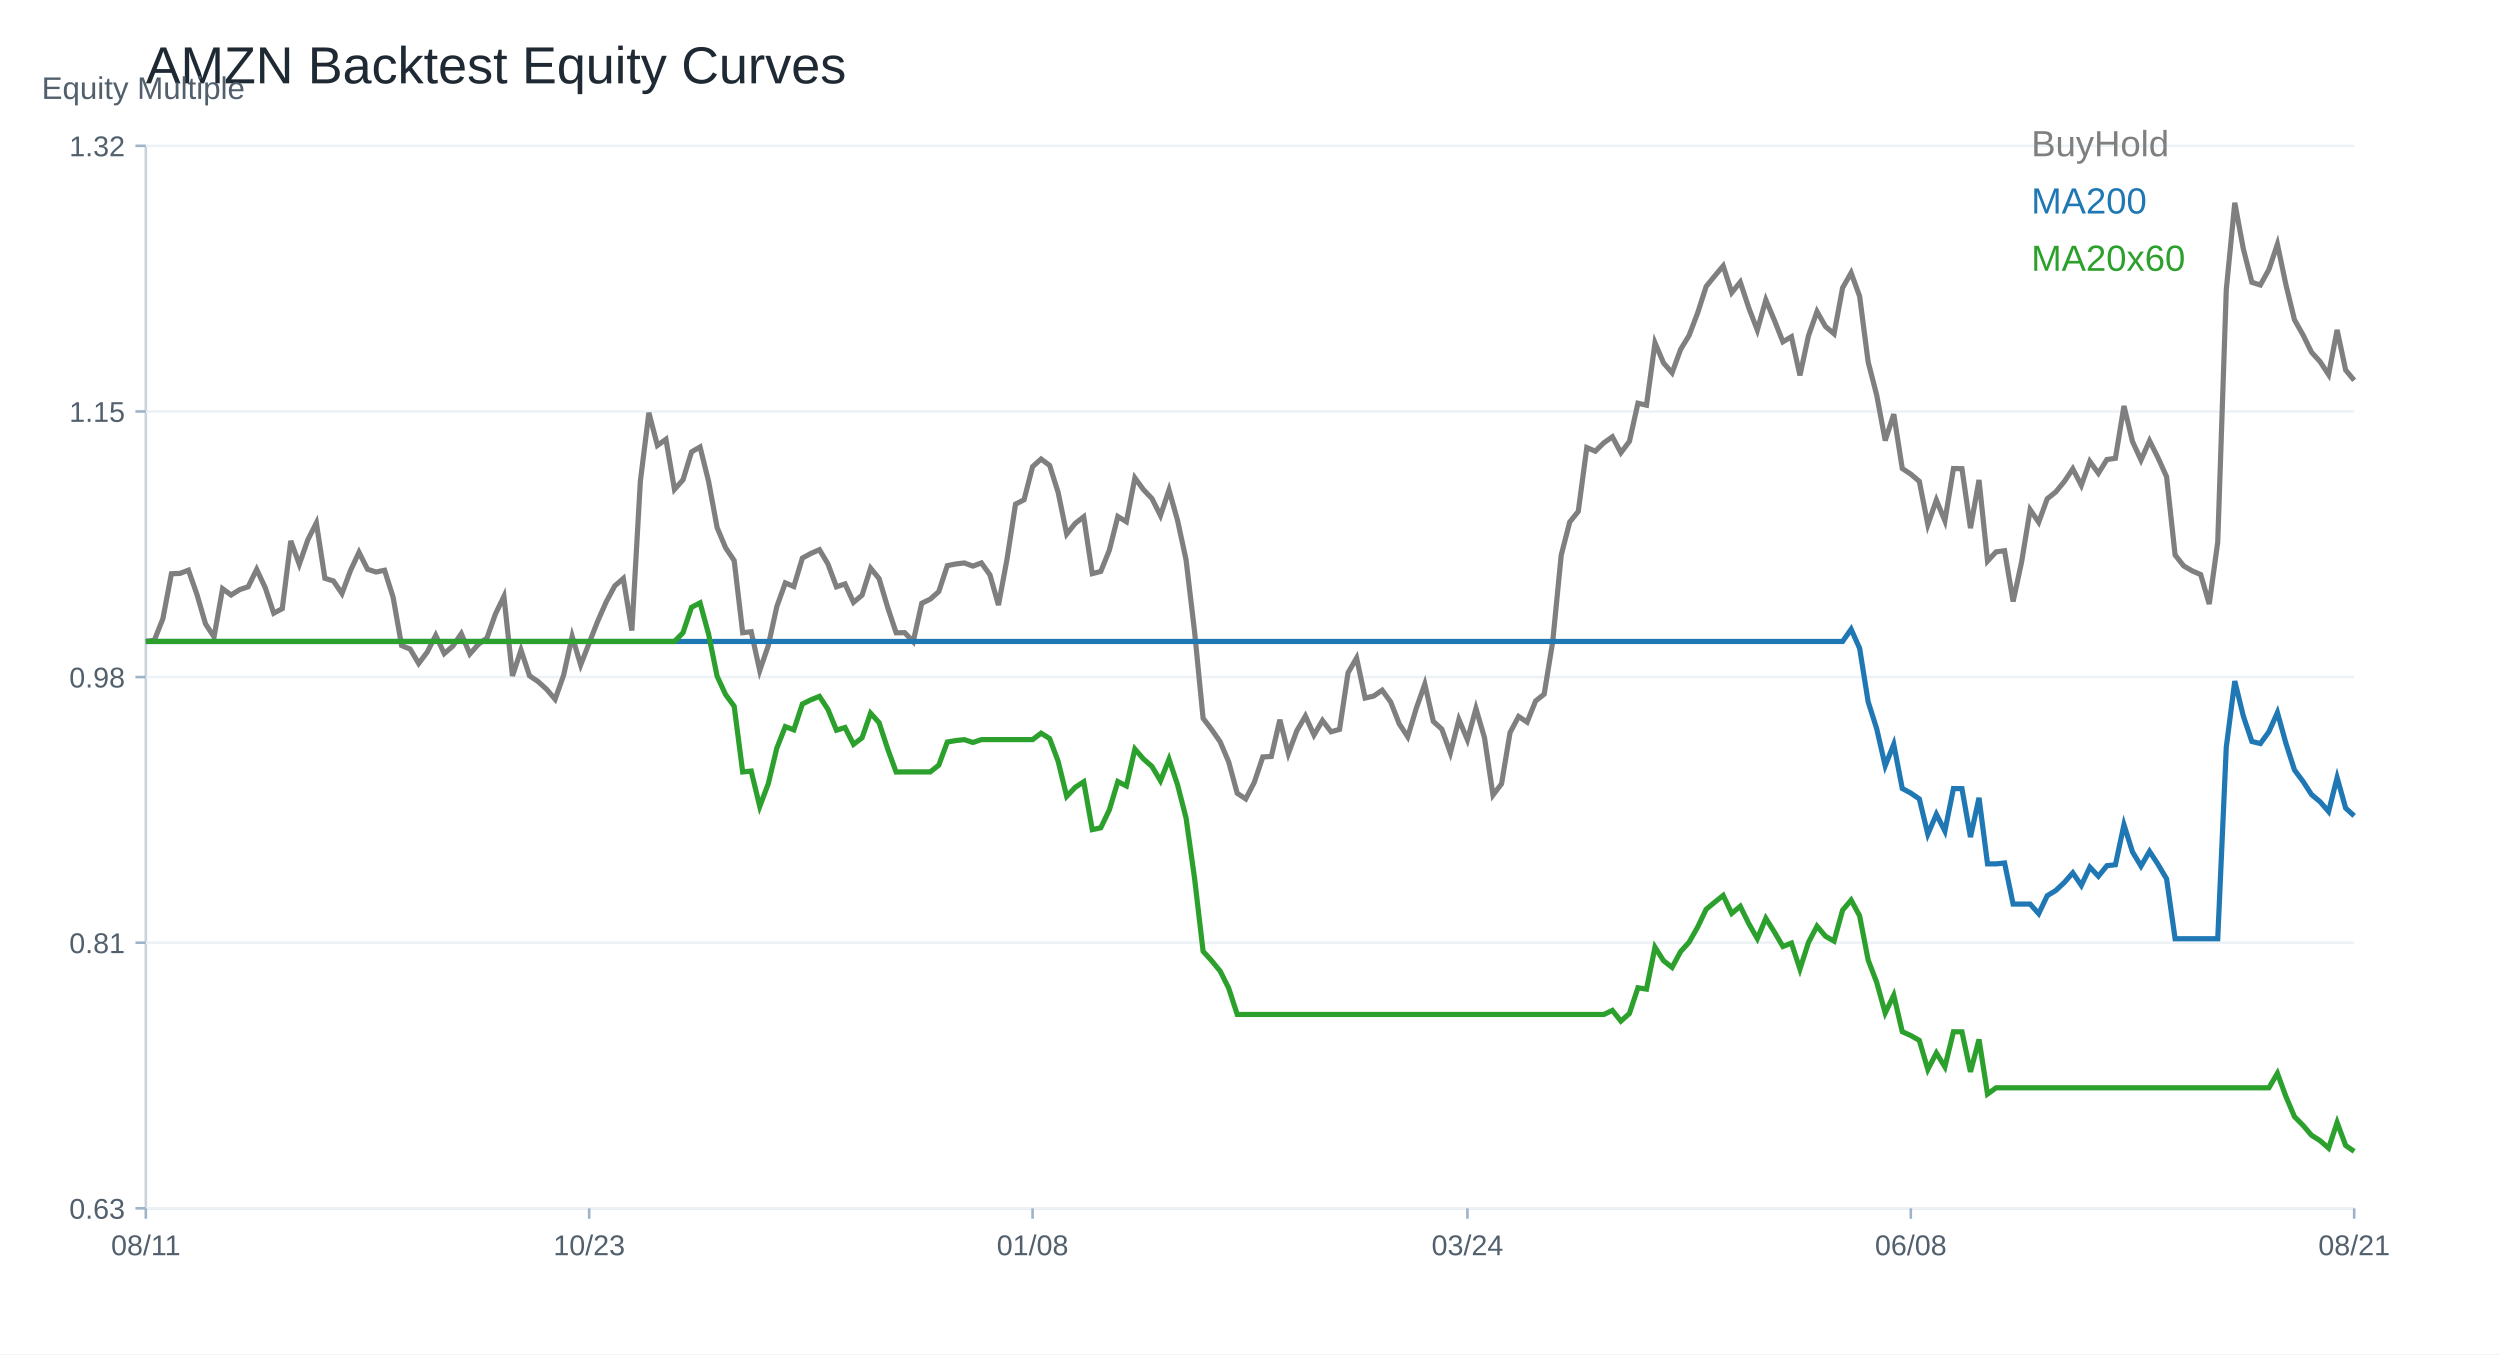
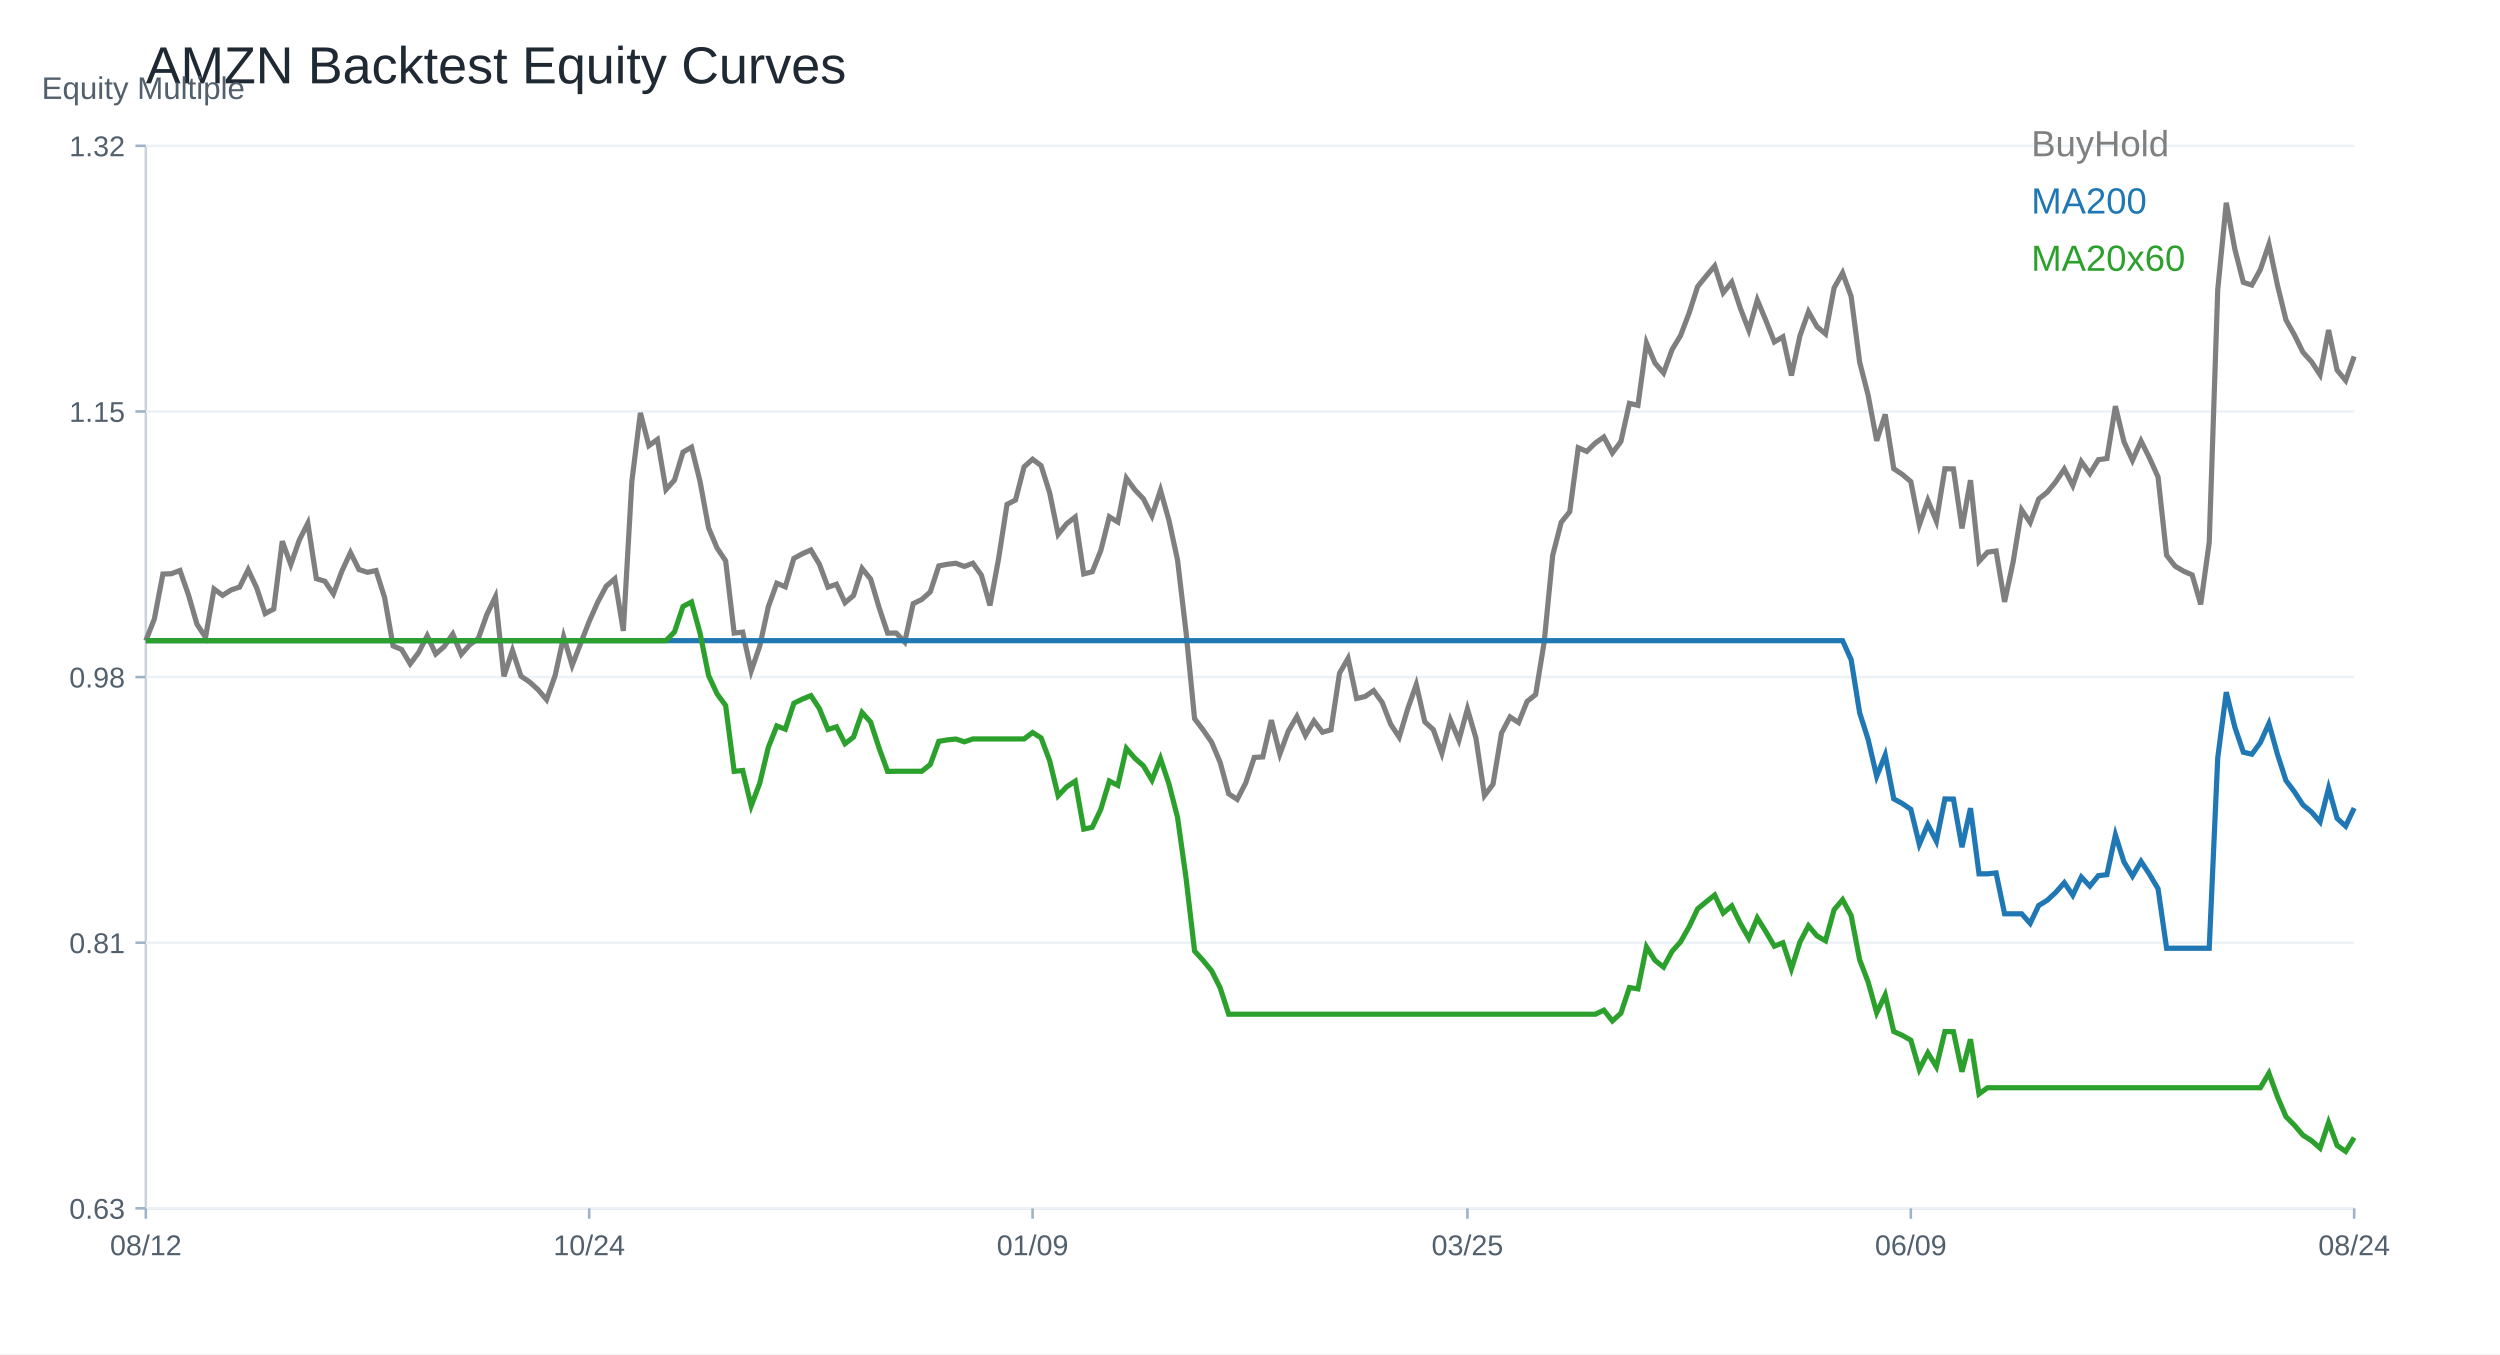
<svg xmlns="http://www.w3.org/2000/svg" width="960" height="520" viewBox="0 0 960 520">
  <rect width="100%" height="100%" fill="white" />
  <text x="56.00" y="32.00" font-size="20" font-family="Arial" fill="#1f2933" text-anchor="start">AMZN Backtest Equity Curves</text>
  <line x1="56" y1="464" x2="904" y2="464" stroke="#cbd2d9" />
  <line x1="56" y1="56" x2="56" y2="464" stroke="#cbd2d9" />
  <text x="16.00" y="38.00" font-size="12" font-family="Arial" fill="#52606d" text-anchor="start">Equity Multiple</text>
  <line x1="56" y1="464.00" x2="904" y2="464.00" stroke="#edf2f7" />
  <line x1="52" y1="464.00" x2="56" y2="464.00" stroke="#9fb3c8" />
  <text x="48.00" y="468.00" font-size="11" font-family="Arial" fill="#52606d" text-anchor="end">0.63</text>
  <line x1="56" y1="362.00" x2="904" y2="362.00" stroke="#edf2f7" />
  <line x1="52" y1="362.00" x2="56" y2="362.00" stroke="#9fb3c8" />
  <text x="48.00" y="366.00" font-size="11" font-family="Arial" fill="#52606d" text-anchor="end">0.81</text>
  <line x1="56" y1="260.00" x2="904" y2="260.00" stroke="#edf2f7" />
  <line x1="52" y1="260.00" x2="56" y2="260.00" stroke="#9fb3c8" />
  <text x="48.00" y="264.00" font-size="11" font-family="Arial" fill="#52606d" text-anchor="end">0.98</text>
  <line x1="56" y1="158.00" x2="904" y2="158.00" stroke="#edf2f7" />
  <line x1="52" y1="158.00" x2="56" y2="158.00" stroke="#9fb3c8" />
  <text x="48.00" y="162.00" font-size="11" font-family="Arial" fill="#52606d" text-anchor="end">1.15</text>
  <line x1="56" y1="56.00" x2="904" y2="56.00" stroke="#edf2f7" />
  <line x1="52" y1="56.00" x2="56" y2="56.00" stroke="#9fb3c8" />
  <text x="48.00" y="60.00" font-size="11" font-family="Arial" fill="#52606d" text-anchor="end">1.32</text>
  <line x1="56.00" y1="464" x2="56.00" y2="468" stroke="#9fb3c8" />
-   <text x="56.00" y="482.00" font-size="11" font-family="Arial" fill="#52606d" text-anchor="middle">08/11</text>
+   <text x="56.00" y="482.00" font-size="11" font-family="Arial" fill="#52606d" text-anchor="middle">08/12</text>
  <line x1="226.25" y1="464" x2="226.25" y2="468" stroke="#9fb3c8" />
-   <text x="226.25" y="482.00" font-size="11" font-family="Arial" fill="#52606d" text-anchor="middle">10/23</text>
+   <text x="226.25" y="482.00" font-size="11" font-family="Arial" fill="#52606d" text-anchor="middle">10/24</text>
  <line x1="396.51" y1="464" x2="396.51" y2="468" stroke="#9fb3c8" />
-   <text x="396.51" y="482.00" font-size="11" font-family="Arial" fill="#52606d" text-anchor="middle">01/08</text>
+   <text x="396.51" y="482.00" font-size="11" font-family="Arial" fill="#52606d" text-anchor="middle">01/09</text>
  <line x1="563.49" y1="464" x2="563.49" y2="468" stroke="#9fb3c8" />
-   <text x="563.49" y="482.00" font-size="11" font-family="Arial" fill="#52606d" text-anchor="middle">03/24</text>
+   <text x="563.49" y="482.00" font-size="11" font-family="Arial" fill="#52606d" text-anchor="middle">03/25</text>
  <line x1="733.75" y1="464" x2="733.75" y2="468" stroke="#9fb3c8" />
-   <text x="733.75" y="482.00" font-size="11" font-family="Arial" fill="#52606d" text-anchor="middle">06/08</text>
+   <text x="733.75" y="482.00" font-size="11" font-family="Arial" fill="#52606d" text-anchor="middle">06/09</text>
  <line x1="904.00" y1="464" x2="904.00" y2="468" stroke="#9fb3c8" />
-   <text x="904.00" y="482.00" font-size="11" font-family="Arial" fill="#52606d" text-anchor="middle">08/21</text>
-   <polyline fill="none" stroke="#7f7f7f" stroke-width="2" points="56.00,246.32 59.27,245.86 62.55,237.56 65.82,220.32 69.10,220.19 72.37,218.95 75.64,228.30 78.92,239.58 82.19,244.58 85.47,226.07 88.74,228.49 92.02,226.42 95.29,225.32 98.56,218.66 101.84,225.64 105.11,235.47 108.39,233.72 111.66,207.70 114.93,216.69 118.21,207.27 121.48,200.82 124.76,222.07 128.03,223.09 131.31,227.92 134.58,219.11 137.85,212.08 141.13,218.60 144.40,219.65 147.68,218.98 150.95,229.32 154.22,247.91 157.50,249.25 160.77,254.78 164.05,250.40 167.32,243.98 170.59,250.97 173.87,248.12 177.14,243.34 180.42,251.13 183.69,247.40 186.97,245.03 190.24,235.79 193.51,229.02 196.79,259.56 200.06,249.62 203.34,259.51 206.61,261.71 209.88,264.67 213.16,268.51 216.43,259.27 219.71,244.36 222.98,255.32 226.25,246.89 229.53,238.50 232.80,231.09 236.08,224.97 239.35,222.15 242.63,242.13 245.90,184.76 249.17,158.49 252.45,171.06 255.72,168.70 259.00,187.93 262.27,184.25 265.54,173.53 268.82,171.65 272.09,184.81 275.37,202.59 278.64,210.36 281.92,215.24 285.19,242.96 288.46,242.59 291.74,257.49 295.01,247.96 298.29,232.95 301.56,223.84 304.83,225.21 308.11,214.30 311.38,212.53 314.66,211.08 317.93,216.56 321.20,225.34 324.48,224.22 327.75,231.31 331.03,228.54 334.30,218.17 337.58,222.20 340.85,233.19 344.12,242.99 347.40,242.94 350.67,246.40 353.95,231.66 357.22,230.07 360.49,227.17 363.77,217.21 367.04,216.56 370.32,216.18 373.59,217.39 376.86,216.16 380.14,220.75 383.41,232.35 386.69,214.73 389.96,193.60 393.24,191.90 396.51,179.20 399.78,176.27 403.06,178.72 406.33,189.11 409.61,205.09 412.88,200.98 416.15,198.46 419.43,220.27 422.70,219.43 425.98,211.30 429.25,198.35 432.53,200.34 435.80,183.52 439.07,188.01 442.35,191.45 445.62,197.97 448.90,188.14 452.17,199.80 455.44,214.92 458.72,242.59 461.99,275.81 465.27,280.11 468.54,284.84 471.81,292.57 475.09,304.61 478.36,306.78 481.64,300.44 484.91,290.67 488.19,290.48 491.46,276.38 494.73,289.38 498.01,280.54 501.28,274.95 504.56,282.26 507.83,276.67 511.10,281.00 514.38,280.08 517.65,258.35 520.93,252.66 524.20,268.05 527.47,267.30 530.75,265.04 534.02,269.55 537.30,277.94 540.57,282.93 543.85,272.00 547.12,262.71 550.39,277.02 553.67,280.00 556.94,289.11 560.22,276.30 563.49,284.09 566.76,272.08 570.04,283.28 573.31,305.31 576.59,300.98 579.86,281.32 583.14,275.14 586.41,277.29 589.68,269.18 592.96,266.55 596.23,246.46 599.51,213.15 602.78,200.44 606.05,196.39 609.33,171.87 612.60,173.26 615.88,170.04 619.15,167.73 622.42,173.85 625.70,169.48 628.97,154.84 632.25,155.59 635.52,131.66 638.80,139.37 642.07,143.18 645.34,134.21 648.62,128.78 651.89,120.19 655.17,110.01 658.44,105.98 661.71,102.11 664.99,112.37 668.26,108.32 671.54,118.23 674.81,126.74 678.08,115.17 681.36,122.98 684.63,131.25 687.91,129.32 691.18,144.15 694.46,128.92 697.73,119.65 701.00,125.40 704.28,128.17 707.55,110.55 710.83,104.77 714.10,113.80 717.37,138.99 720.65,151.72 723.92,169.18 727.20,159.05 730.47,179.90 733.75,182.07 737.02,184.84 740.29,201.47 743.57,192.04 746.84,199.99 750.12,179.92 753.39,179.98 756.66,202.81 759.94,184.30 763.21,215.46 766.49,211.91 769.76,211.48 773.03,230.98 776.31,215.73 779.58,195.72 782.86,200.55 786.13,191.53 789.41,188.92 792.68,184.92 795.95,180.03 799.23,186.37 802.50,177.18 805.78,181.75 809.05,176.46 812.32,175.98 815.60,155.91 818.87,169.53 822.15,176.67 825.42,169.26 828.69,175.81 831.97,183.07 835.24,213.12 838.52,217.29 841.79,219.22 845.07,220.64 848.34,231.95 851.61,208.18 854.89,111.27 858.16,77.86 861.44,95.58 864.71,108.40 867.98,109.44 871.26,103.48 874.53,93.78 877.81,109.42 881.08,122.82 884.36,128.60 887.63,135.26 890.90,138.86 894.18,143.85 897.45,126.69 900.73,142.08 904.00,146.05" />
+   <text x="904.00" y="482.00" font-size="11" font-family="Arial" fill="#52606d" text-anchor="middle">08/24</text>
+   <polyline fill="none" stroke="#7f7f7f" stroke-width="2" points="56.00,246.01 59.27,237.70 62.55,220.44 65.82,220.31 69.10,219.07 72.37,228.42 75.64,239.72 78.92,244.72 82.19,226.19 85.47,228.61 88.74,226.54 92.02,225.44 95.29,218.77 98.56,225.76 101.84,235.60 105.11,233.86 108.39,207.81 111.66,216.81 114.93,207.38 118.21,200.92 121.48,222.19 124.76,223.21 128.03,228.05 131.31,219.23 134.58,212.19 137.85,218.72 141.13,219.77 144.40,219.10 147.68,229.45 150.95,248.05 154.22,249.39 157.50,254.93 160.77,250.55 164.05,244.12 167.32,251.11 170.59,248.26 173.87,243.48 177.14,251.27 180.42,247.54 183.69,245.17 186.97,235.93 190.24,229.15 193.51,259.72 196.79,249.77 200.06,259.66 203.34,261.87 206.61,264.82 209.88,268.67 213.16,259.42 216.43,244.50 219.71,255.47 222.98,247.03 226.25,238.64 229.53,231.22 232.80,225.09 236.08,222.27 239.35,242.27 242.63,184.85 245.90,158.56 249.17,171.14 252.45,168.77 255.72,188.02 259.00,184.34 262.27,173.61 265.54,171.73 268.82,184.90 272.09,202.70 275.37,210.47 278.64,215.36 281.92,243.10 285.19,242.73 288.46,257.65 291.74,248.10 295.01,233.08 298.29,223.96 301.56,225.33 304.83,214.42 308.11,212.64 311.38,211.19 314.66,216.68 317.93,225.47 321.20,224.34 324.48,231.44 327.75,228.67 331.03,218.29 334.30,222.32 337.58,233.32 340.85,243.13 344.12,243.08 347.40,246.54 350.67,231.79 353.95,230.20 357.22,227.30 360.49,217.32 363.77,216.68 367.04,216.30 370.32,217.51 373.59,216.27 376.86,220.87 380.14,232.48 383.41,214.85 386.69,193.69 389.96,192.00 393.24,179.28 396.51,176.35 399.78,178.80 403.06,189.20 406.33,205.20 409.61,201.09 412.88,198.56 416.15,220.39 419.43,219.55 422.70,211.41 425.98,198.45 429.25,200.44 432.53,183.61 435.80,188.10 439.07,191.54 442.35,198.07 445.62,188.24 448.90,199.90 452.17,215.04 455.44,242.73 458.72,275.98 461.99,280.28 465.27,285.01 468.54,292.75 471.81,304.80 475.09,306.97 478.36,300.63 481.64,290.85 484.91,290.66 488.19,276.54 491.46,289.56 494.73,280.71 498.01,275.12 501.28,282.43 504.56,276.84 507.83,281.17 511.10,280.25 514.38,258.51 517.65,252.81 520.93,268.21 524.20,267.46 527.47,265.20 530.75,269.72 534.02,278.10 537.30,283.10 540.57,272.16 543.85,262.86 547.12,277.19 550.39,280.17 553.67,289.29 556.94,276.46 560.22,284.26 563.49,272.24 566.76,283.45 570.04,305.50 573.31,301.17 576.59,281.49 579.86,275.31 583.14,277.46 586.41,269.34 589.68,266.71 592.96,246.60 596.23,213.26 599.51,200.55 602.78,196.49 606.05,171.95 609.33,173.34 612.60,170.12 615.88,167.81 619.15,173.93 622.42,169.55 625.70,154.90 628.97,155.65 632.25,131.70 635.52,139.42 638.80,143.23 642.07,134.26 645.34,128.83 648.62,120.22 651.89,110.04 655.17,106.00 658.44,102.13 661.71,112.40 664.99,108.34 668.26,118.26 671.54,126.78 674.81,115.20 678.08,123.02 681.36,131.30 684.63,129.36 687.91,144.20 691.18,128.96 694.46,119.69 697.73,125.44 701.00,128.21 704.28,110.57 707.55,104.79 710.83,113.83 714.10,139.04 717.37,151.78 720.65,169.26 723.92,159.12 727.20,179.98 730.47,182.16 733.75,184.93 737.02,201.57 740.29,192.13 743.57,200.09 746.84,180.01 750.12,180.06 753.39,202.91 756.66,184.39 759.94,215.58 763.21,212.03 766.49,211.60 769.76,231.11 773.03,215.84 776.31,195.82 779.58,200.66 782.86,191.62 786.13,189.02 789.41,185.01 792.68,180.12 795.95,186.46 799.23,177.27 802.50,181.84 805.78,176.54 809.05,176.06 812.32,155.98 815.60,169.61 818.87,176.76 822.15,169.34 825.42,175.90 828.69,183.16 831.97,213.24 835.24,217.40 838.52,219.34 841.79,220.76 845.07,232.08 848.34,208.29 851.61,111.30 854.89,77.86 858.16,95.60 861.44,108.42 864.71,109.47 867.98,103.50 871.26,93.80 874.53,109.44 877.81,122.86 881.08,128.64 884.36,135.30 887.63,138.91 890.90,143.91 894.18,126.73 897.45,142.13 900.73,146.11 904.00,136.86" />
  <text x="780.00" y="60.00" font-size="14" font-family="Arial" fill="#7f7f7f" text-anchor="start">BuyHold</text>
-   <polyline fill="none" stroke="#1f77b4" stroke-width="2" points="56.00,246.32 59.27,246.32 62.55,246.32 65.82,246.32 69.10,246.32 72.37,246.32 75.64,246.32 78.92,246.32 82.19,246.32 85.47,246.32 88.74,246.32 92.02,246.32 95.29,246.32 98.56,246.32 101.84,246.32 105.11,246.32 108.39,246.32 111.66,246.32 114.93,246.32 118.21,246.32 121.48,246.32 124.76,246.32 128.03,246.32 131.31,246.32 134.58,246.32 137.85,246.32 141.13,246.32 144.40,246.32 147.68,246.32 150.95,246.32 154.22,246.32 157.50,246.32 160.77,246.32 164.05,246.32 167.32,246.32 170.59,246.32 173.87,246.32 177.14,246.32 180.42,246.32 183.69,246.32 186.97,246.32 190.24,246.32 193.51,246.32 196.79,246.32 200.06,246.32 203.34,246.32 206.61,246.32 209.88,246.32 213.16,246.32 216.43,246.32 219.71,246.32 222.98,246.32 226.25,246.32 229.53,246.32 232.80,246.32 236.08,246.32 239.35,246.32 242.63,246.32 245.90,246.32 249.17,246.32 252.45,246.32 255.72,246.32 259.00,246.32 262.27,246.32 265.54,246.32 268.82,246.32 272.09,246.32 275.37,246.32 278.64,246.32 281.92,246.32 285.19,246.32 288.46,246.32 291.74,246.32 295.01,246.32 298.29,246.32 301.56,246.32 304.83,246.32 308.11,246.32 311.38,246.32 314.66,246.32 317.93,246.32 321.20,246.32 324.48,246.32 327.75,246.32 331.03,246.32 334.30,246.32 337.58,246.32 340.85,246.32 344.12,246.32 347.40,246.32 350.67,246.32 353.95,246.32 357.22,246.32 360.49,246.32 363.77,246.32 367.04,246.32 370.32,246.32 373.59,246.32 376.86,246.32 380.14,246.32 383.41,246.32 386.69,246.32 389.96,246.32 393.24,246.32 396.51,246.32 399.78,246.32 403.06,246.32 406.33,246.32 409.61,246.32 412.88,246.32 416.15,246.32 419.43,246.32 422.70,246.32 425.98,246.32 429.25,246.32 432.53,246.32 435.80,246.32 439.07,246.32 442.35,246.32 445.62,246.32 448.90,246.32 452.17,246.32 455.44,246.32 458.72,246.32 461.99,246.32 465.27,246.32 468.54,246.32 471.81,246.32 475.09,246.32 478.36,246.32 481.64,246.32 484.91,246.32 488.19,246.32 491.46,246.32 494.73,246.32 498.01,246.32 501.28,246.32 504.56,246.32 507.83,246.32 511.10,246.32 514.38,246.32 517.65,246.32 520.93,246.32 524.20,246.32 527.47,246.32 530.75,246.32 534.02,246.32 537.30,246.32 540.57,246.32 543.85,246.32 547.12,246.32 550.39,246.32 553.67,246.32 556.94,246.32 560.22,246.32 563.49,246.32 566.76,246.32 570.04,246.32 573.31,246.32 576.59,246.32 579.86,246.32 583.14,246.32 586.41,246.32 589.68,246.32 592.96,246.32 596.23,246.32 599.51,246.32 602.78,246.32 606.05,246.32 609.33,246.32 612.60,246.32 615.88,246.32 619.15,246.32 622.42,246.32 625.70,246.32 628.97,246.32 632.25,246.32 635.52,246.32 638.80,246.32 642.07,246.32 645.34,246.32 648.62,246.32 651.89,246.32 655.17,246.32 658.44,246.32 661.71,246.32 664.99,246.32 668.26,246.32 671.54,246.32 674.81,246.32 678.08,246.32 681.36,246.32 684.63,246.32 687.91,246.32 691.18,246.32 694.46,246.32 697.73,246.32 701.00,246.32 704.28,246.32 707.55,246.32 710.83,241.62 714.10,248.97 717.37,269.48 720.65,279.84 723.92,294.05 727.20,285.81 730.47,302.78 733.75,304.55 737.02,306.80 740.29,320.33 743.57,312.66 746.84,319.13 750.12,302.80 753.39,302.84 756.66,321.43 759.94,306.36 763.21,331.73 766.49,331.73 769.76,331.38 773.03,347.16 776.31,347.16 779.58,347.16 782.86,350.86 786.13,343.96 789.41,341.96 792.68,338.90 795.95,335.16 799.23,340.01 802.50,332.98 805.78,336.48 809.05,332.43 812.32,332.06 815.60,316.70 818.87,327.12 822.15,332.59 825.42,326.92 828.69,331.93 831.97,337.48 835.24,360.48 838.52,360.48 841.79,360.48 845.07,360.48 848.34,360.48 851.61,360.48 854.89,286.91 858.16,261.54 861.44,275.00 864.71,284.72 867.98,285.52 871.26,280.99 874.53,273.63 877.81,285.50 881.08,295.67 884.36,300.06 887.63,305.12 890.90,307.85 894.18,311.64 897.45,298.61 900.73,310.30 904.00,313.31" />
+   <polyline fill="none" stroke="#1f77b4" stroke-width="2" points="56.00,246.01 59.27,246.01 62.55,246.01 65.82,246.01 69.10,246.01 72.37,246.01 75.64,246.01 78.92,246.01 82.19,246.01 85.47,246.01 88.74,246.01 92.02,246.01 95.29,246.01 98.56,246.01 101.84,246.01 105.11,246.01 108.39,246.01 111.66,246.01 114.93,246.01 118.21,246.01 121.48,246.01 124.76,246.01 128.03,246.01 131.31,246.01 134.58,246.01 137.85,246.01 141.13,246.01 144.40,246.01 147.68,246.01 150.95,246.01 154.22,246.01 157.50,246.01 160.77,246.01 164.05,246.01 167.32,246.01 170.59,246.01 173.87,246.01 177.14,246.01 180.42,246.01 183.69,246.01 186.97,246.01 190.24,246.01 193.51,246.01 196.79,246.01 200.06,246.01 203.34,246.01 206.61,246.01 209.88,246.01 213.16,246.01 216.43,246.01 219.71,246.01 222.98,246.01 226.25,246.01 229.53,246.01 232.80,246.01 236.08,246.01 239.35,246.01 242.63,246.01 245.90,246.01 249.17,246.01 252.45,246.01 255.72,246.01 259.00,246.01 262.27,246.01 265.54,246.01 268.82,246.01 272.09,246.01 275.37,246.01 278.64,246.01 281.92,246.01 285.19,246.01 288.46,246.01 291.74,246.01 295.01,246.01 298.29,246.01 301.56,246.01 304.83,246.01 308.11,246.01 311.38,246.01 314.66,246.01 317.93,246.01 321.20,246.01 324.48,246.01 327.75,246.01 331.03,246.01 334.30,246.01 337.58,246.01 340.85,246.01 344.12,246.01 347.40,246.01 350.67,246.01 353.95,246.01 357.22,246.01 360.49,246.01 363.77,246.01 367.04,246.01 370.32,246.01 373.59,246.01 376.86,246.01 380.14,246.01 383.41,246.01 386.69,246.01 389.96,246.01 393.24,246.01 396.51,246.01 399.78,246.01 403.06,246.01 406.33,246.01 409.61,246.01 412.88,246.01 416.15,246.01 419.43,246.01 422.70,246.01 425.98,246.01 429.25,246.01 432.53,246.01 435.80,246.01 439.07,246.01 442.35,246.01 445.62,246.01 448.90,246.01 452.17,246.01 455.44,246.01 458.72,246.01 461.99,246.01 465.27,246.01 468.54,246.01 471.81,246.01 475.09,246.01 478.36,246.01 481.64,246.01 484.91,246.01 488.19,246.01 491.46,246.01 494.73,246.01 498.01,246.01 501.28,246.01 504.56,246.01 507.83,246.01 511.10,246.01 514.38,246.01 517.65,246.01 520.93,246.01 524.20,246.01 527.47,246.01 530.75,246.01 534.02,246.01 537.30,246.01 540.57,246.01 543.85,246.01 547.12,246.01 550.39,246.01 553.67,246.01 556.94,246.01 560.22,246.01 563.49,246.01 566.76,246.01 570.04,246.01 573.31,246.01 576.59,246.01 579.86,246.01 583.14,246.01 586.41,246.01 589.68,246.01 592.96,246.01 596.23,246.01 599.51,246.01 602.78,246.01 606.05,246.01 609.33,246.01 612.60,246.01 615.88,246.01 619.15,246.01 622.42,246.01 625.70,246.01 628.97,246.01 632.25,246.01 635.52,246.01 638.80,246.01 642.07,246.01 645.34,246.01 648.62,246.01 651.89,246.01 655.17,246.01 658.44,246.01 661.71,246.01 664.99,246.01 668.26,246.01 671.54,246.01 674.81,246.01 678.08,246.01 681.36,246.01 684.63,246.01 687.91,246.01 691.18,246.01 694.46,246.01 697.73,246.01 701.00,246.01 704.28,246.01 707.55,246.01 710.83,253.31 714.10,273.69 717.37,283.99 720.65,298.11 723.92,289.92 727.20,306.78 730.47,308.54 733.75,310.78 737.02,324.23 740.29,316.60 743.57,323.03 746.84,306.80 750.12,306.85 753.39,325.32 756.66,310.34 759.94,335.55 763.21,335.55 766.49,335.20 769.76,350.89 773.03,350.89 776.31,350.89 779.58,354.57 782.86,347.70 786.13,345.72 789.41,342.68 792.68,338.96 795.95,343.78 799.23,336.80 802.50,340.27 805.78,336.25 809.05,335.88 812.32,320.62 815.60,330.98 818.87,336.41 822.15,330.77 825.42,335.75 828.69,341.27 831.97,364.12 835.24,364.12 838.52,364.12 841.79,364.12 845.07,364.12 848.34,364.12 851.61,291.01 854.89,265.80 858.16,279.17 861.44,288.84 864.71,289.63 867.98,285.13 871.26,277.82 874.53,289.61 877.81,299.72 881.08,304.08 884.36,309.10 887.63,311.82 890.90,315.59 894.18,302.64 897.45,314.25 900.73,317.25 904.00,310.28" />
  <text x="780.00" y="82.00" font-size="14" font-family="Arial" fill="#1f77b4" text-anchor="start">MA200</text>
-   <polyline fill="none" stroke="#2ca02c" stroke-width="2" points="56.00,246.32 59.27,246.32 62.55,246.32 65.82,246.32 69.10,246.32 72.37,246.32 75.64,246.32 78.92,246.32 82.19,246.32 85.47,246.32 88.74,246.32 92.02,246.32 95.29,246.32 98.56,246.32 101.84,246.32 105.11,246.32 108.39,246.32 111.66,246.32 114.93,246.32 118.21,246.32 121.48,246.32 124.76,246.32 128.03,246.32 131.31,246.32 134.58,246.32 137.85,246.32 141.13,246.32 144.40,246.32 147.68,246.32 150.95,246.32 154.22,246.32 157.50,246.32 160.77,246.32 164.05,246.32 167.32,246.32 170.59,246.32 173.87,246.32 177.14,246.32 180.42,246.32 183.69,246.32 186.97,246.32 190.24,246.32 193.51,246.32 196.79,246.32 200.06,246.32 203.34,246.32 206.61,246.32 209.88,246.32 213.16,246.32 216.43,246.32 219.71,246.32 222.98,246.32 226.25,246.32 229.53,246.32 232.80,246.32 236.08,246.32 239.35,246.32 242.63,246.32 245.90,246.32 249.17,246.32 252.45,246.32 255.72,246.32 259.00,246.32 262.27,242.97 265.54,233.21 268.82,231.50 272.09,243.48 275.37,259.67 278.64,266.74 281.92,271.19 285.19,296.43 288.46,296.09 291.74,309.67 295.01,300.98 298.29,287.31 301.56,279.02 304.83,280.27 308.11,270.34 311.38,268.72 314.66,267.40 317.93,272.39 321.20,280.39 324.48,279.36 327.75,285.82 331.03,283.30 334.30,273.86 337.58,277.53 340.85,287.53 344.12,296.46 347.40,296.41 350.67,296.41 353.95,296.41 357.22,296.41 360.49,293.82 363.77,284.94 367.04,284.37 370.32,284.03 373.59,285.11 376.86,284.01 380.14,284.01 383.41,284.01 386.69,284.01 389.96,284.01 393.24,284.01 396.51,284.01 399.78,281.54 403.06,283.60 406.33,292.35 409.61,305.80 412.88,302.34 416.15,300.21 419.43,318.57 422.70,317.87 425.98,311.02 429.25,300.12 432.53,301.80 435.80,287.65 439.07,291.42 442.35,294.31 445.62,299.81 448.90,291.53 452.17,301.34 455.44,314.07 458.72,337.35 461.99,365.31 465.27,368.93 468.54,372.91 471.81,379.42 475.09,389.55 478.36,389.55 481.64,389.55 484.91,389.55 488.19,389.55 491.46,389.55 494.73,389.55 498.01,389.55 501.28,389.55 504.56,389.55 507.83,389.55 511.10,389.55 514.38,389.55 517.65,389.55 520.93,389.55 524.20,389.55 527.47,389.55 530.75,389.55 534.02,389.55 537.30,389.55 540.57,389.55 543.85,389.55 547.12,389.55 550.39,389.55 553.67,389.55 556.94,389.55 560.22,389.55 563.49,389.55 566.76,389.55 570.04,389.55 573.31,389.55 576.59,389.55 579.86,389.55 583.14,389.55 586.41,389.55 589.68,389.55 592.96,389.55 596.23,389.55 599.51,389.55 602.78,389.55 606.05,389.55 609.33,389.55 612.60,389.55 615.88,389.55 619.15,387.99 622.42,392.11 625.70,389.17 628.97,379.32 632.25,379.83 635.52,363.73 638.80,368.91 642.07,371.48 645.34,365.44 648.62,361.79 651.89,356.01 655.17,349.16 658.44,346.45 661.71,343.85 664.99,350.75 668.26,348.02 671.54,354.69 674.81,360.42 678.08,352.63 681.36,357.89 684.63,363.45 687.91,362.15 691.18,372.13 694.46,361.88 697.73,355.65 701.00,359.52 704.28,361.38 707.55,349.52 710.83,345.64 714.10,351.71 717.37,368.66 720.65,377.22 723.92,388.97 727.20,382.16 730.47,396.18 733.75,397.64 737.02,399.50 740.29,410.69 743.57,404.34 746.84,409.69 750.12,396.20 753.39,396.23 756.66,411.59 759.94,399.14 763.21,420.10 766.49,417.72 769.76,417.72 773.03,417.72 776.31,417.72 779.58,417.72 782.86,417.72 786.13,417.72 789.41,417.72 792.68,417.72 795.95,417.72 799.23,417.72 802.50,417.72 805.78,417.72 809.05,417.72 812.32,417.72 815.60,417.72 818.87,417.72 822.15,417.72 825.42,417.72 828.69,417.72 831.97,417.72 835.24,417.72 838.52,417.72 841.79,417.72 845.07,417.72 848.34,417.72 851.61,417.72 854.89,417.72 858.16,417.72 861.44,417.72 864.71,417.72 867.98,417.72 871.26,417.72 874.53,412.15 877.81,421.12 881.08,428.81 884.36,432.13 887.63,435.95 890.90,438.01 894.18,440.88 897.45,431.03 900.73,439.86 904.00,442.14" />
+   <polyline fill="none" stroke="#2ca02c" stroke-width="2" points="56.00,246.01 59.27,246.01 62.55,246.01 65.82,246.01 69.10,246.01 72.37,246.01 75.64,246.01 78.92,246.01 82.19,246.01 85.47,246.01 88.74,246.01 92.02,246.01 95.29,246.01 98.56,246.01 101.84,246.01 105.11,246.01 108.39,246.01 111.66,246.01 114.93,246.01 118.21,246.01 121.48,246.01 124.76,246.01 128.03,246.01 131.31,246.01 134.58,246.01 137.85,246.01 141.13,246.01 144.40,246.01 147.68,246.01 150.95,246.01 154.22,246.01 157.50,246.01 160.77,246.01 164.05,246.01 167.32,246.01 170.59,246.01 173.87,246.01 177.14,246.01 180.42,246.01 183.69,246.01 186.97,246.01 190.24,246.01 193.51,246.01 196.79,246.01 200.06,246.01 203.34,246.01 206.61,246.01 209.88,246.01 213.16,246.01 216.43,246.01 219.71,246.01 222.98,246.01 226.25,246.01 229.53,246.01 232.80,246.01 236.08,246.01 239.35,246.01 242.63,246.01 245.90,246.01 249.17,246.01 252.45,246.01 255.72,246.01 259.00,242.65 262.27,232.88 265.54,231.16 268.82,243.16 272.09,259.38 275.37,266.46 278.64,270.92 281.92,296.20 285.19,295.86 288.46,309.45 291.74,300.76 295.01,287.06 298.29,278.76 301.56,280.01 304.83,270.06 308.11,268.44 311.38,267.12 314.66,272.12 317.93,280.13 321.20,279.10 324.48,285.57 327.75,283.04 331.03,273.59 334.30,277.26 337.58,287.28 340.85,296.22 344.12,296.17 347.40,296.17 350.67,296.17 353.95,296.17 357.22,293.58 360.49,284.69 363.77,284.11 367.04,283.78 370.32,284.86 373.59,283.75 376.86,283.75 380.14,283.75 383.41,283.75 386.69,283.75 389.96,283.75 393.24,283.75 396.51,281.29 399.78,283.35 403.06,292.11 406.33,305.58 409.61,302.11 412.88,299.99 416.15,318.37 419.43,317.67 422.70,310.81 425.98,299.90 429.25,301.57 432.53,287.40 435.80,291.18 439.07,294.08 442.35,299.58 445.62,291.29 448.90,301.12 452.17,313.86 455.44,337.18 458.72,365.19 461.99,368.81 465.27,372.80 468.54,379.32 471.81,389.46 475.09,389.46 478.36,389.46 481.64,389.46 484.91,389.46 488.19,389.46 491.46,389.46 494.73,389.46 498.01,389.46 501.28,389.46 504.56,389.46 507.83,389.46 511.10,389.46 514.38,389.46 517.65,389.46 520.93,389.46 524.20,389.46 527.47,389.46 530.75,389.46 534.02,389.46 537.30,389.46 540.57,389.46 543.85,389.46 547.12,389.46 550.39,389.46 553.67,389.46 556.94,389.46 560.22,389.46 563.49,389.46 566.76,389.46 570.04,389.46 573.31,389.46 576.59,389.46 579.86,389.46 583.14,389.46 586.41,389.46 589.68,389.46 592.96,389.46 596.23,389.46 599.51,389.46 602.78,389.46 606.05,389.46 609.33,389.46 612.60,389.46 615.88,387.91 619.15,392.03 622.42,389.08 625.70,379.22 628.97,379.73 632.25,363.60 635.52,368.79 638.80,371.36 642.07,365.32 645.34,361.66 648.62,355.87 651.89,349.01 655.17,346.30 658.44,343.69 661.71,350.61 664.99,347.87 668.26,354.55 671.54,360.29 674.81,352.49 678.08,357.75 681.36,363.33 684.63,362.03 687.91,372.02 691.18,361.75 694.46,355.51 697.73,359.38 701.00,361.25 704.28,349.37 707.55,345.48 710.83,351.56 714.10,368.54 717.37,377.12 720.65,388.88 723.92,382.06 727.20,396.10 730.47,397.57 733.75,399.43 737.02,410.64 740.29,404.28 743.57,409.64 746.84,396.12 750.12,396.16 753.39,411.54 756.66,399.07 759.94,420.07 763.21,417.68 766.49,417.68 769.76,417.68 773.03,417.68 776.31,417.68 779.58,417.68 782.86,417.68 786.13,417.68 789.41,417.68 792.68,417.68 795.95,417.68 799.23,417.68 802.50,417.68 805.78,417.68 809.05,417.68 812.32,417.68 815.60,417.68 818.87,417.68 822.15,417.68 825.42,417.68 828.69,417.68 831.97,417.68 835.24,417.68 838.52,417.68 841.79,417.68 845.07,417.68 848.34,417.68 851.61,417.68 854.89,417.68 858.16,417.68 861.44,417.68 864.71,417.68 867.98,417.68 871.26,412.10 874.53,421.09 877.81,428.79 881.08,432.11 884.36,435.94 887.63,438.01 890.90,440.88 894.18,431.01 897.45,439.86 900.73,442.14 904.00,436.83" />
  <text x="780.00" y="104.00" font-size="14" font-family="Arial" fill="#2ca02c" text-anchor="start">MA20x60</text>
</svg>
